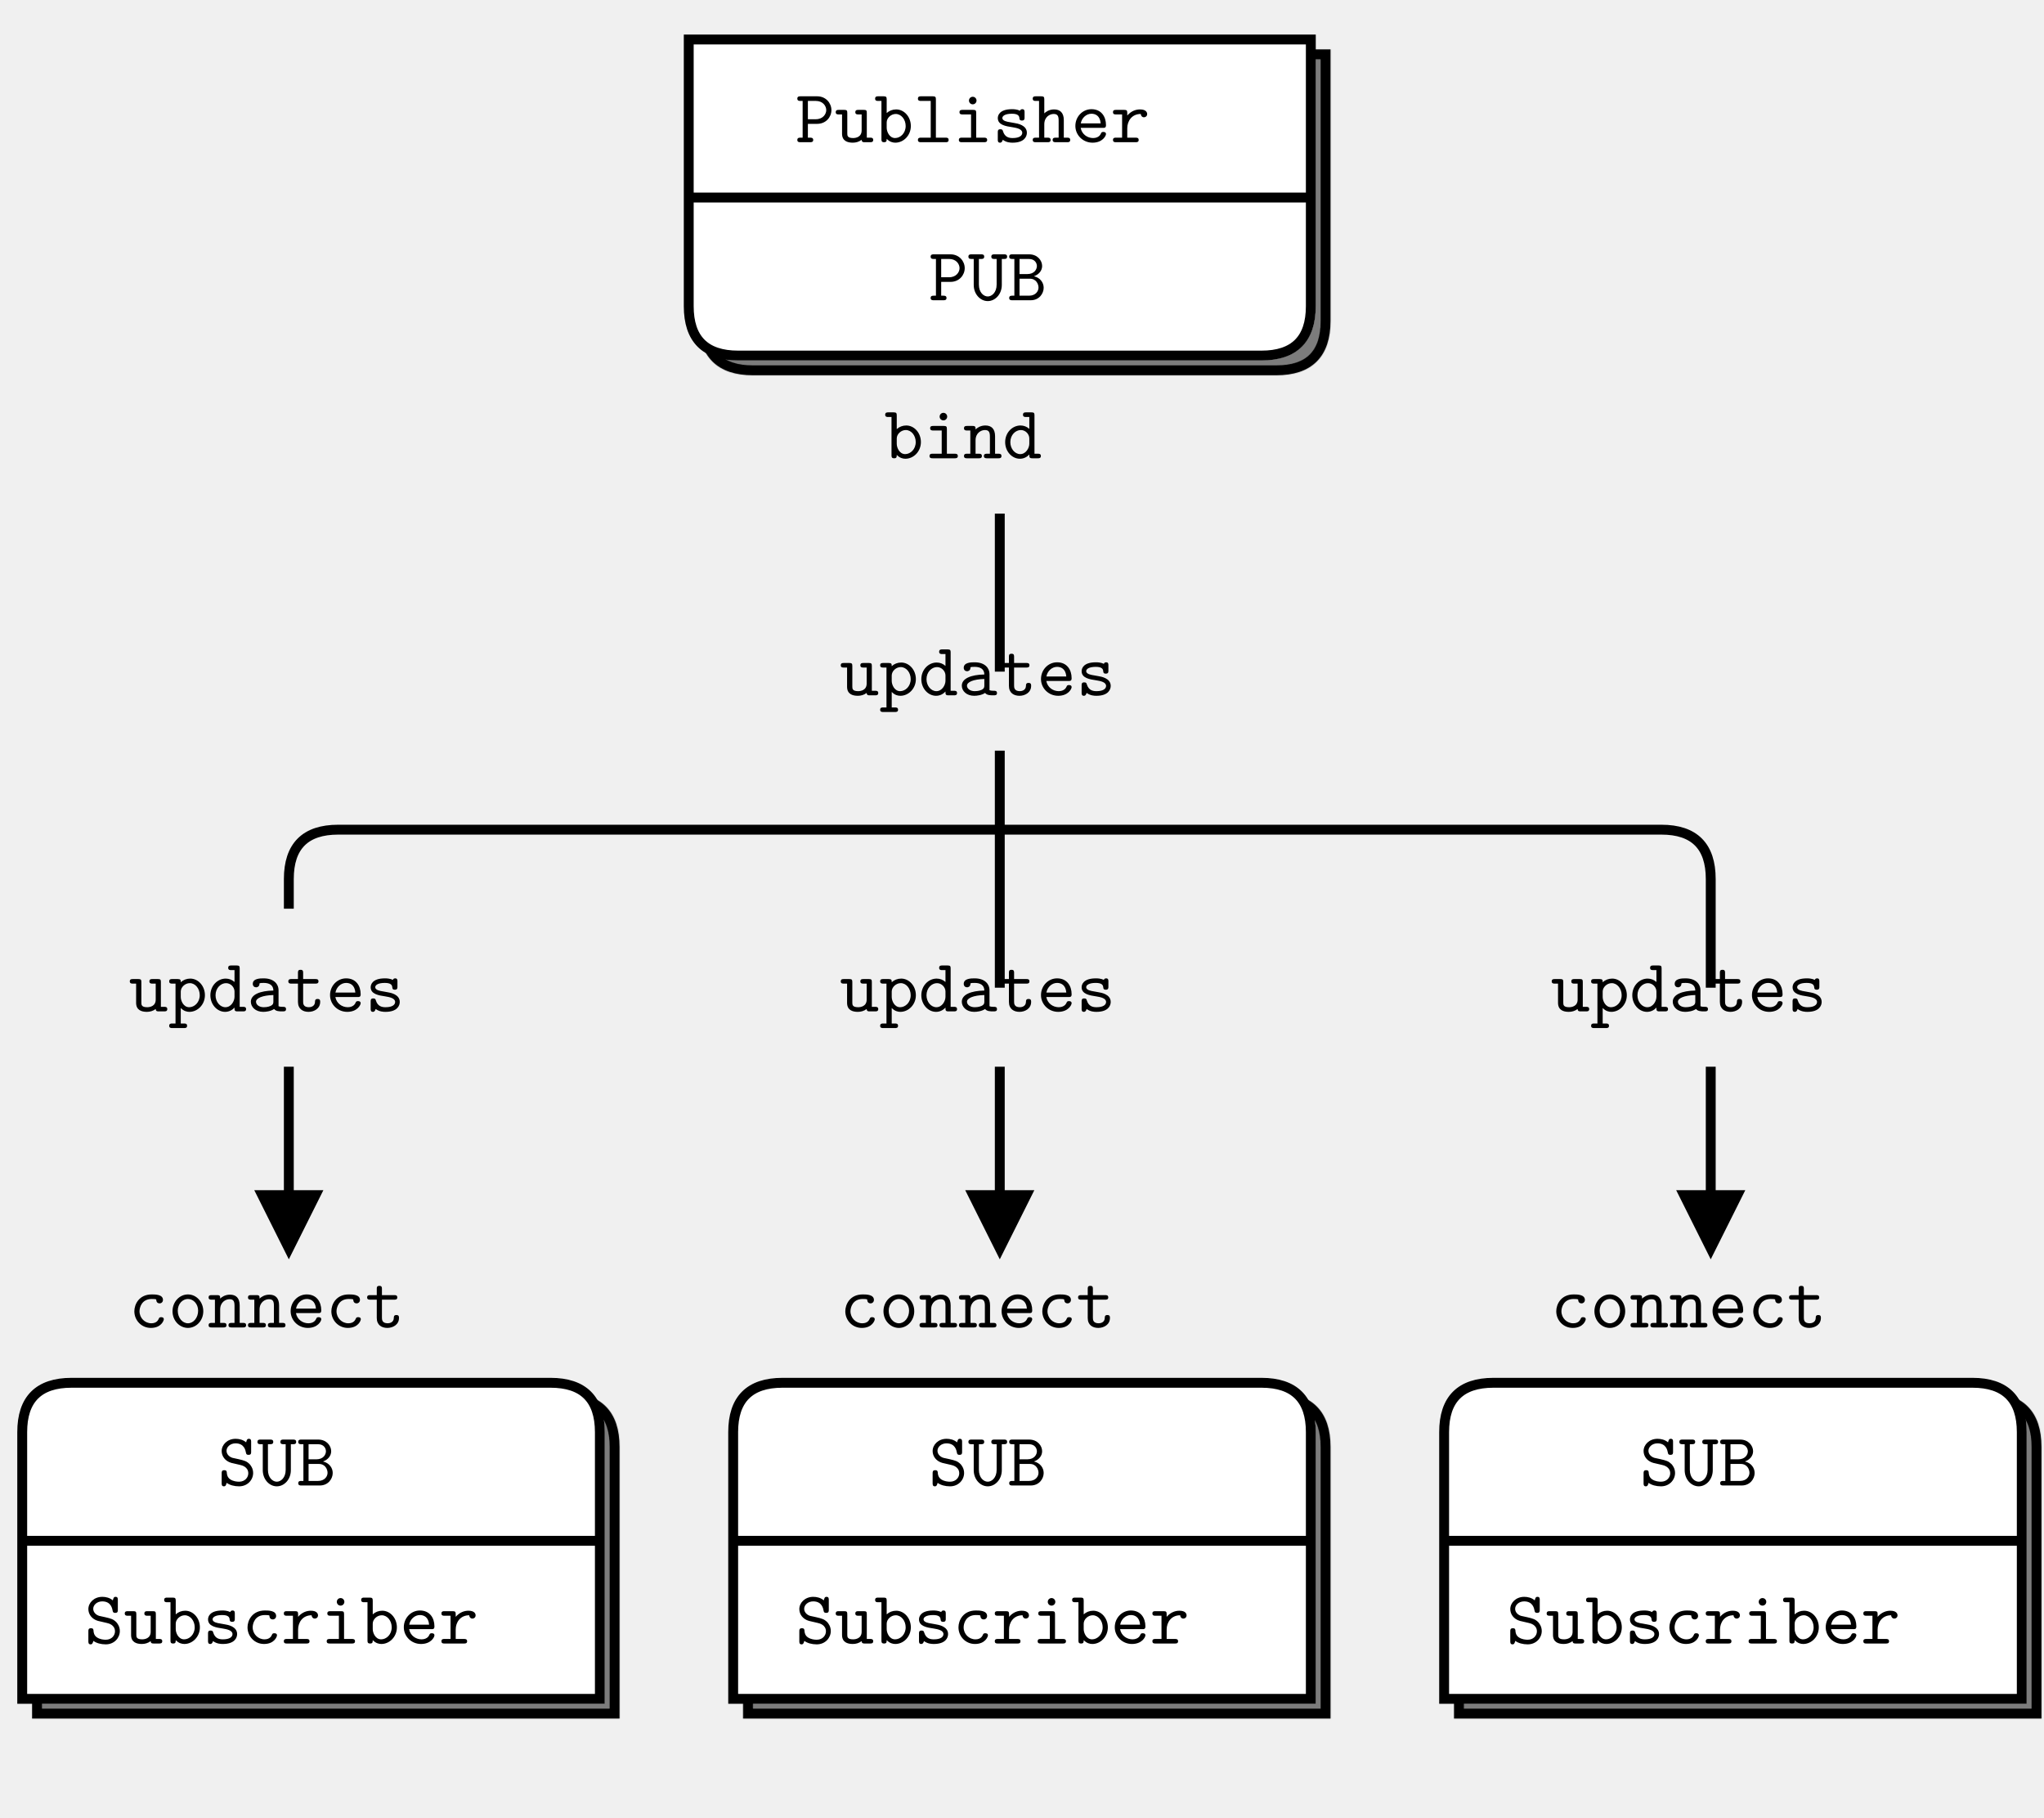
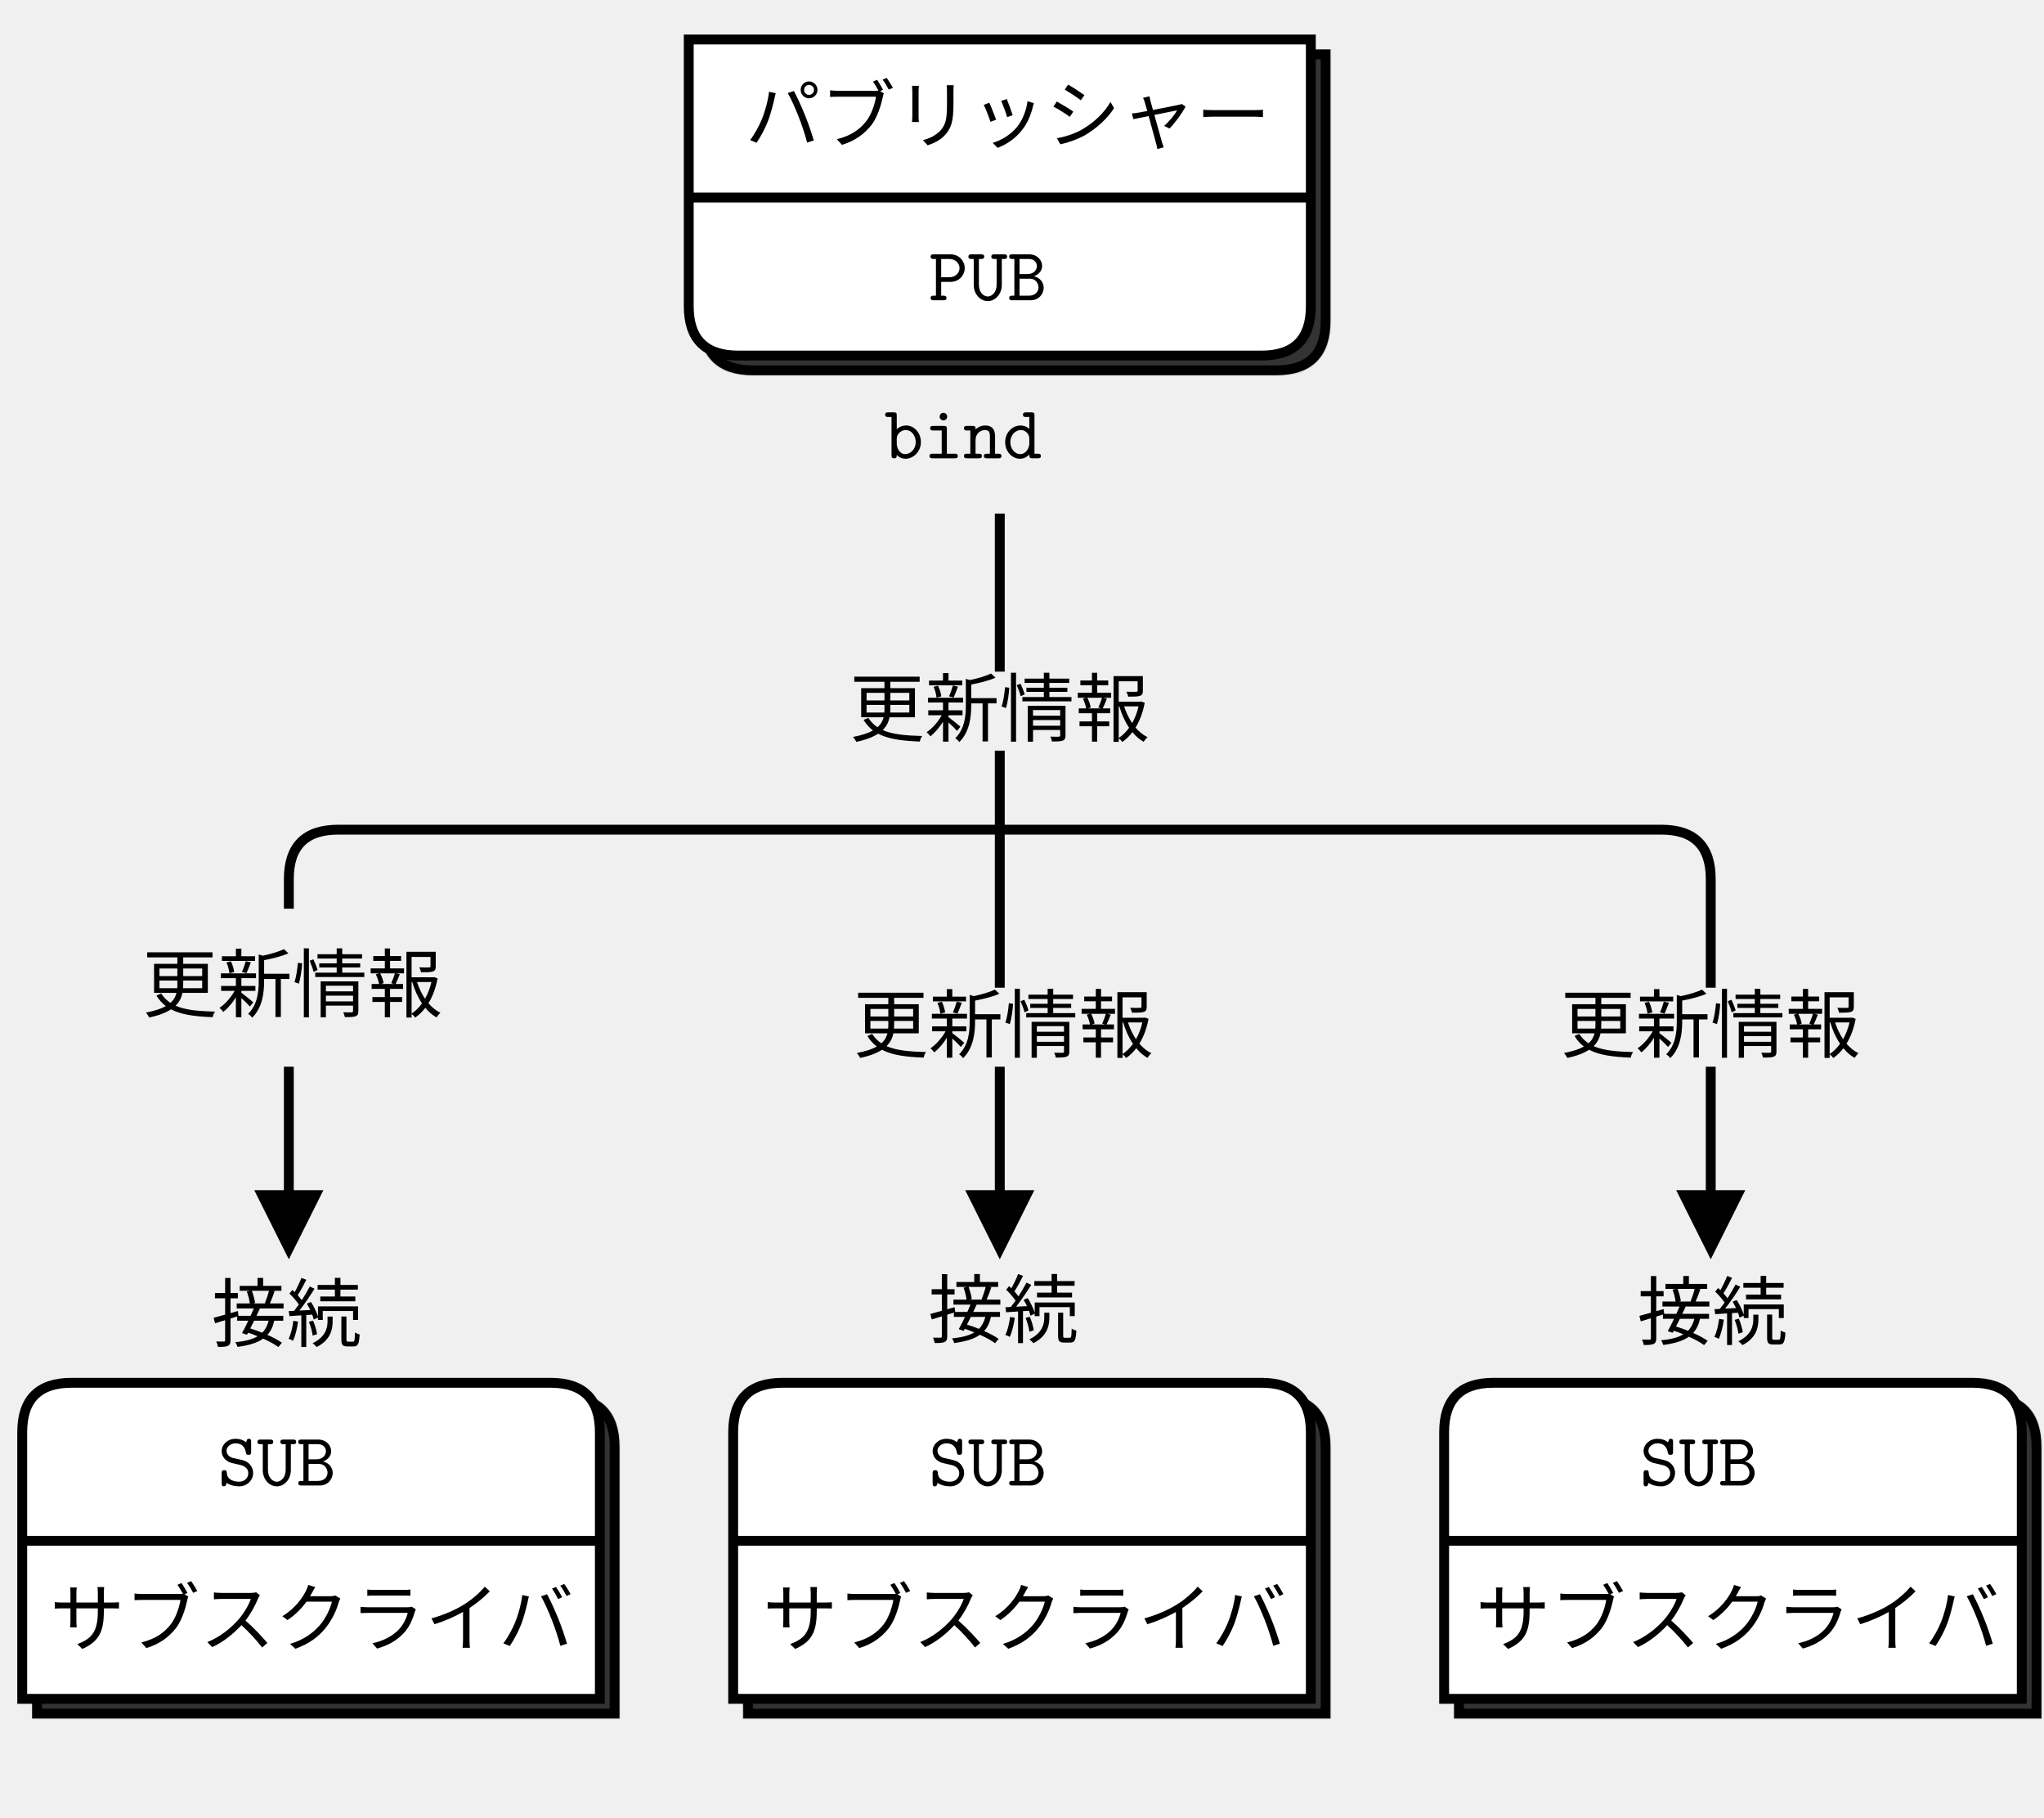
- <svg xmlns="http://www.w3.org/2000/svg" width="414px" height="368px" version="1.1">
-   <defs>
-     <filter id="dsFilter" width="150%" height="150%">
-       <feOffset result="offOut" in="SourceGraphic" dx="3" dy="3" />
-       <feColorMatrix result="matrixOut" in="offOut" type="matrix" values="0.2 0 0 0 0 0 0.2 0 0 0 0 0 0.2 0 0 0 0 0 1 0" />
-       <feBlend in="SourceGraphic" in2="matrixOut" mode="normal" />
+ <svg xmlns="http://www.w3.org/2000/svg" version="1.1" width="414" height="368" id="svg2">
+   <defs id="defs4">
+     <filter width="1.5" height="1.5" color-interpolation-filters="sRGB" id="dsFilter">
+       <feOffset id="feOffset7" dy="3" dx="3" in="SourceGraphic" result="offOut" />
+       <feColorMatrix id="feColorMatrix9" values="0.2 0 0 0 0 0 0.2 0 0 0 0 0 0.2 0 0 0 0 0 1 0" type="matrix" in="offOut" result="matrixOut" />
+       <feBlend in2="matrixOut" mode="normal" in="SourceGraphic" id="feBlend11" />
    </filter>
-     <marker id="iPointer" viewBox="0 0 10 10" refX="5" refY="5" markerUnits="strokeWidth" markerWidth="8" markerHeight="7" orient="auto">
-       <path d="M 10 0 L 10 10 L 0 5 z" />
+     <marker markerUnits="strokeWidth" refX="5" refY="5" markerWidth="8" markerHeight="7" orient="auto" viewBox="0 0 10 10" id="iPointer">
+       <path d="M 10,0 10,10 0,5 z" id="path14" />
    </marker>
-     <marker id="Pointer" viewBox="0 0 10 10" refX="5" refY="5" markerUnits="strokeWidth" markerWidth="8" markerHeight="7" orient="auto">
-       <path d="M 0 0 L 10 5 L 0 10 z" />
+     <marker markerUnits="strokeWidth" refX="5" refY="5" markerWidth="8" markerHeight="7" orient="auto" viewBox="0 0 10 10" id="Pointer">
+       <path d="M 0,0 10,5 0,10 z" id="path17" />
    </marker>
  </defs>
-   <g id="boxes" stroke="black" stroke-width="2" fill="none">
+   <g id="boxes" style="fill:none;stroke:#000000;stroke-width:2">
    <g id="group0">
-       <path id="path0" filter="url(#dsFilter)" fill="#fff" d="M 139.5 8 L 265.5 8 L 265.5 62 Q 265.5 72 255.5 72 L 149.5 72 Q 139.5 72 139.5 62 Z" />
-       <text x="161.1" y="28.8" id="text0" fill="#000" stroke="none" style="font-family:LMMono10,monospace;font-size:15.2px">Publisher </text>
-       <text x="188.1" y="60.8" id="text0" fill="#000" stroke="none" style="font-family:LMMono10,monospace;font-size:15.2px">PUB </text>
+       <path d="m 139.5,8 126,0 0,54 q 0,10 -10,10 l -106,0 q -10,0 -10,-10 z" id="path0" style="fill:#ffffff;filter:url(#dsFilter)" />
+       <text x="150.964" y="28.8" id="text0" style="font-size:15.2px;fill:#000000;stroke:none;font-family:'LMMono10, monospace'">パブリッシャー</text>
+       <text x="188.1" y="60.8" id="text23" style="font-size:15.2px;fill:#000000;stroke:none;font-family:'LMMono10, monospace'">PUB</text>
    </g>
    <g id="group9">
-       <path id="path9" filter="url(#dsFilter)" fill="#fff" d="M 4.5 290 Q 4.5 280 14.5 280 L 111.5 280 Q 121.5 280 121.5 290 L 121.5 344 L 4.5 344 Z" />
-       <text x="44.1" y="300.8" id="text9" fill="#000" stroke="none" style="font-family:LMMono10,monospace;font-size:15.2px">SUB </text>
-       <text x="17.1" y="332.8" id="text9" fill="#000" stroke="none" style="font-family:LMMono10,monospace;font-size:15.2px">Subscriber </text>
+       <path d="m 4.5,290 q 0,-10 10,-10 l 97,0 q 10,0 10,10 l 0,54 -117,0 z" id="path9" style="fill:#ffffff;filter:url(#dsFilter)" />
+       <text x="44.1" y="300.8" id="text9" style="font-size:15.2px;fill:#000000;stroke:none;font-family:'LMMono10, monospace'">SUB</text>
+       <text x="10.083" y="333.19" id="text28" style="font-size:15.2px;fill:#000000;stroke:none;font-family:'LMMono10, monospace'">サブスクライバ</text>
    </g>
    <g id="group11">
-       <path id="path11" filter="url(#dsFilter)" fill="#fff" d="M 148.5 290 Q 148.5 280 158.5 280 L 255.5 280 Q 265.5 280 265.5 290 L 265.5 344 L 148.5 344 Z" />
-       <text x="188.1" y="300.8" id="text11" fill="#000" stroke="none" style="font-family:LMMono10,monospace;font-size:15.2px">SUB </text>
-       <text x="161.1" y="332.8" id="text11" fill="#000" stroke="none" style="font-family:LMMono10,monospace;font-size:15.2px">Subscriber </text>
+       <path d="m 148.5,290 q 0,-10 10,-10 l 97,0 q 10,0 10,10 l 0,54 -117,0 z" id="path11" style="fill:#ffffff;filter:url(#dsFilter)" />
+       <text x="188.1" y="300.8" id="text11" style="font-size:15.2px;fill:#000000;stroke:none;font-family:'LMMono10, monospace'">SUB</text>
+       <text x="154.473" y="333.19" id="text33" style="font-size:15.2px;fill:#000000;stroke:none;font-family:'LMMono10, monospace'">サブスクライバ</text>
    </g>
    <g id="group13">
-       <path id="path13" filter="url(#dsFilter)" fill="#fff" d="M 292.5 290 Q 292.5 280 302.5 280 L 399.5 280 Q 409.5 280 409.5 290 L 409.5 344 L 292.5 344 Z" />
-       <text x="332.1" y="300.8" id="text13" fill="#000" stroke="none" style="font-family:LMMono10,monospace;font-size:15.2px">SUB </text>
-       <text x="305.1" y="332.8" id="text13" fill="#000" stroke="none" style="font-family:LMMono10,monospace;font-size:15.2px">Subscriber </text>
+       <path d="m 292.5,290 q 0,-10 10,-10 l 97,0 q 10,0 10,10 l 0,54 -117,0 z" id="path13" style="fill:#ffffff;filter:url(#dsFilter)" />
+       <text x="332.1" y="300.8" id="text13" style="font-size:15.2px;fill:#000000;stroke:none;font-family:'LMMono10, monospace'">SUB</text>
+       <text x="298.863" y="333.19" id="text38" style="font-size:15.2px;fill:#000000;stroke:none;font-family:'LMMono10, monospace'">サブスクライバ</text>
    </g>
  </g>
-   <g id="lines" stroke="black" stroke-width="2" fill="none">
+   <g id="lines" style="fill:none;stroke:#000000;stroke-width:2">
    <g id="group46">
-       <path id="path46" d="M 4.5 312 L 121.5 312 " />
+       <path d="m 4.5,312 117,0" id="path46" />
    </g>
    <g id="group177">
-       <path id="path177" d="M 58.5 184 L 58.5 178 Q 58.5 168 68.5 168 L 202.5 168 L 336.5 168 Q 346.5 168 346.5 178 L 346.5 200 " />
+       <path d="m 58.5,184 0,-6 q 0,-10 10,-10 l 134,0 134,0 q 10,0 10,10 l 0,22" id="path177" />
    </g>
    <g id="group179">
-       <path id="path179" marker-end="url(#Pointer)" d="M 58.5 216 L 58.5 248 " />
+       <path d="m 58.5,216 0,32" id="path179" style="marker-end:url(#Pointer)" />
    </g>
    <g id="group375">
-       <path id="path375" d="M 139.5 40 L 265.5 40 " />
+       <path d="m 139.5,40 126,0" id="path375" />
    </g>
    <g id="group416">
-       <path id="path416" d="M 148.5 312 L 265.5 312 " />
+       <path d="m 148.5,312 117,0" id="path416" />
    </g>
    <g id="group542">
-       <path id="path542" d="M 202.5 104 L 202.5 136 " />
+       <path d="m 202.5,104 0,32" id="path542" />
    </g>
    <g id="group545">
-       <path id="path545" d="M 202.5 152 L 202.5 168 L 202.5 200 " />
+       <path d="m 202.5,152 0,16 0,32" id="path545" />
    </g>
    <g id="group549">
-       <path id="path549" marker-end="url(#Pointer)" d="M 202.5 216 L 202.5 248 " />
+       <path d="m 202.5,216 0,32" id="path549" style="marker-end:url(#Pointer)" />
    </g>
    <g id="group785">
-       <path id="path785" d="M 292.5 312 L 409.5 312 " />
+       <path d="m 292.5,312 117,0" id="path785" />
    </g>
    <g id="group918">
-       <path id="path918" marker-end="url(#Pointer)" d="M 346.5 216 L 346.5 248 " />
+       <path d="m 346.5,216 0,32" id="path918" style="marker-end:url(#Pointer)" />
    </g>
  </g>
-   <g id="text" fill="black" style="font-family:LMMono10,monospace;font-size:15.2px">
-     <text x="179.1" y="92.8" id="text2" fill="#000">bind</text>
-     <text x="170.1" y="140.8" id="text3" fill="#000">updates</text>
-     <text x="26.1" y="204.8" id="text4" fill="#000">updates </text>
-     <text x="170.1" y="204.8" id="text5" fill="#000">updates </text>
-     <text x="314.1" y="204.8" id="text6" fill="#000">updates</text>
-     <text x="26.1" y="268.8" id="text7" fill="#000">connect </text>
-     <text x="170.1" y="268.8" id="text8" fill="#000">connect </text>
-     <text x="314.1" y="268.8" id="text9" fill="#000">connect</text>
+   <g id="text" style="font-size:15.2px;fill:#000000;font-family:'LMMono10, monospace'">
+     <text x="179.1" y="92.8" id="text2" style="fill:#000000">bind</text>
+     <text x="172.049" y="148.986" id="text3" style="fill:#000000">更新情報</text>
+     <text x="28.829" y="204.8" id="text4" style="fill:#000000">更新情報</text>
+     <text x="172.829" y="212.986" id="text5" style="fill:#000000">更新情報</text>
+     <text x="316.049" y="212.986" id="text6" style="fill:#000000">更新情報</text>
+     <text x="42.863" y="271.529" id="text7" style="fill:#000000">接続</text>
+     <text x="188.032" y="270.749" id="text8" style="fill:#000000">接続</text>
+     <text x="331.642" y="271.139" id="text69" style="fill:#000000">接続</text>
  </g>
</svg>
